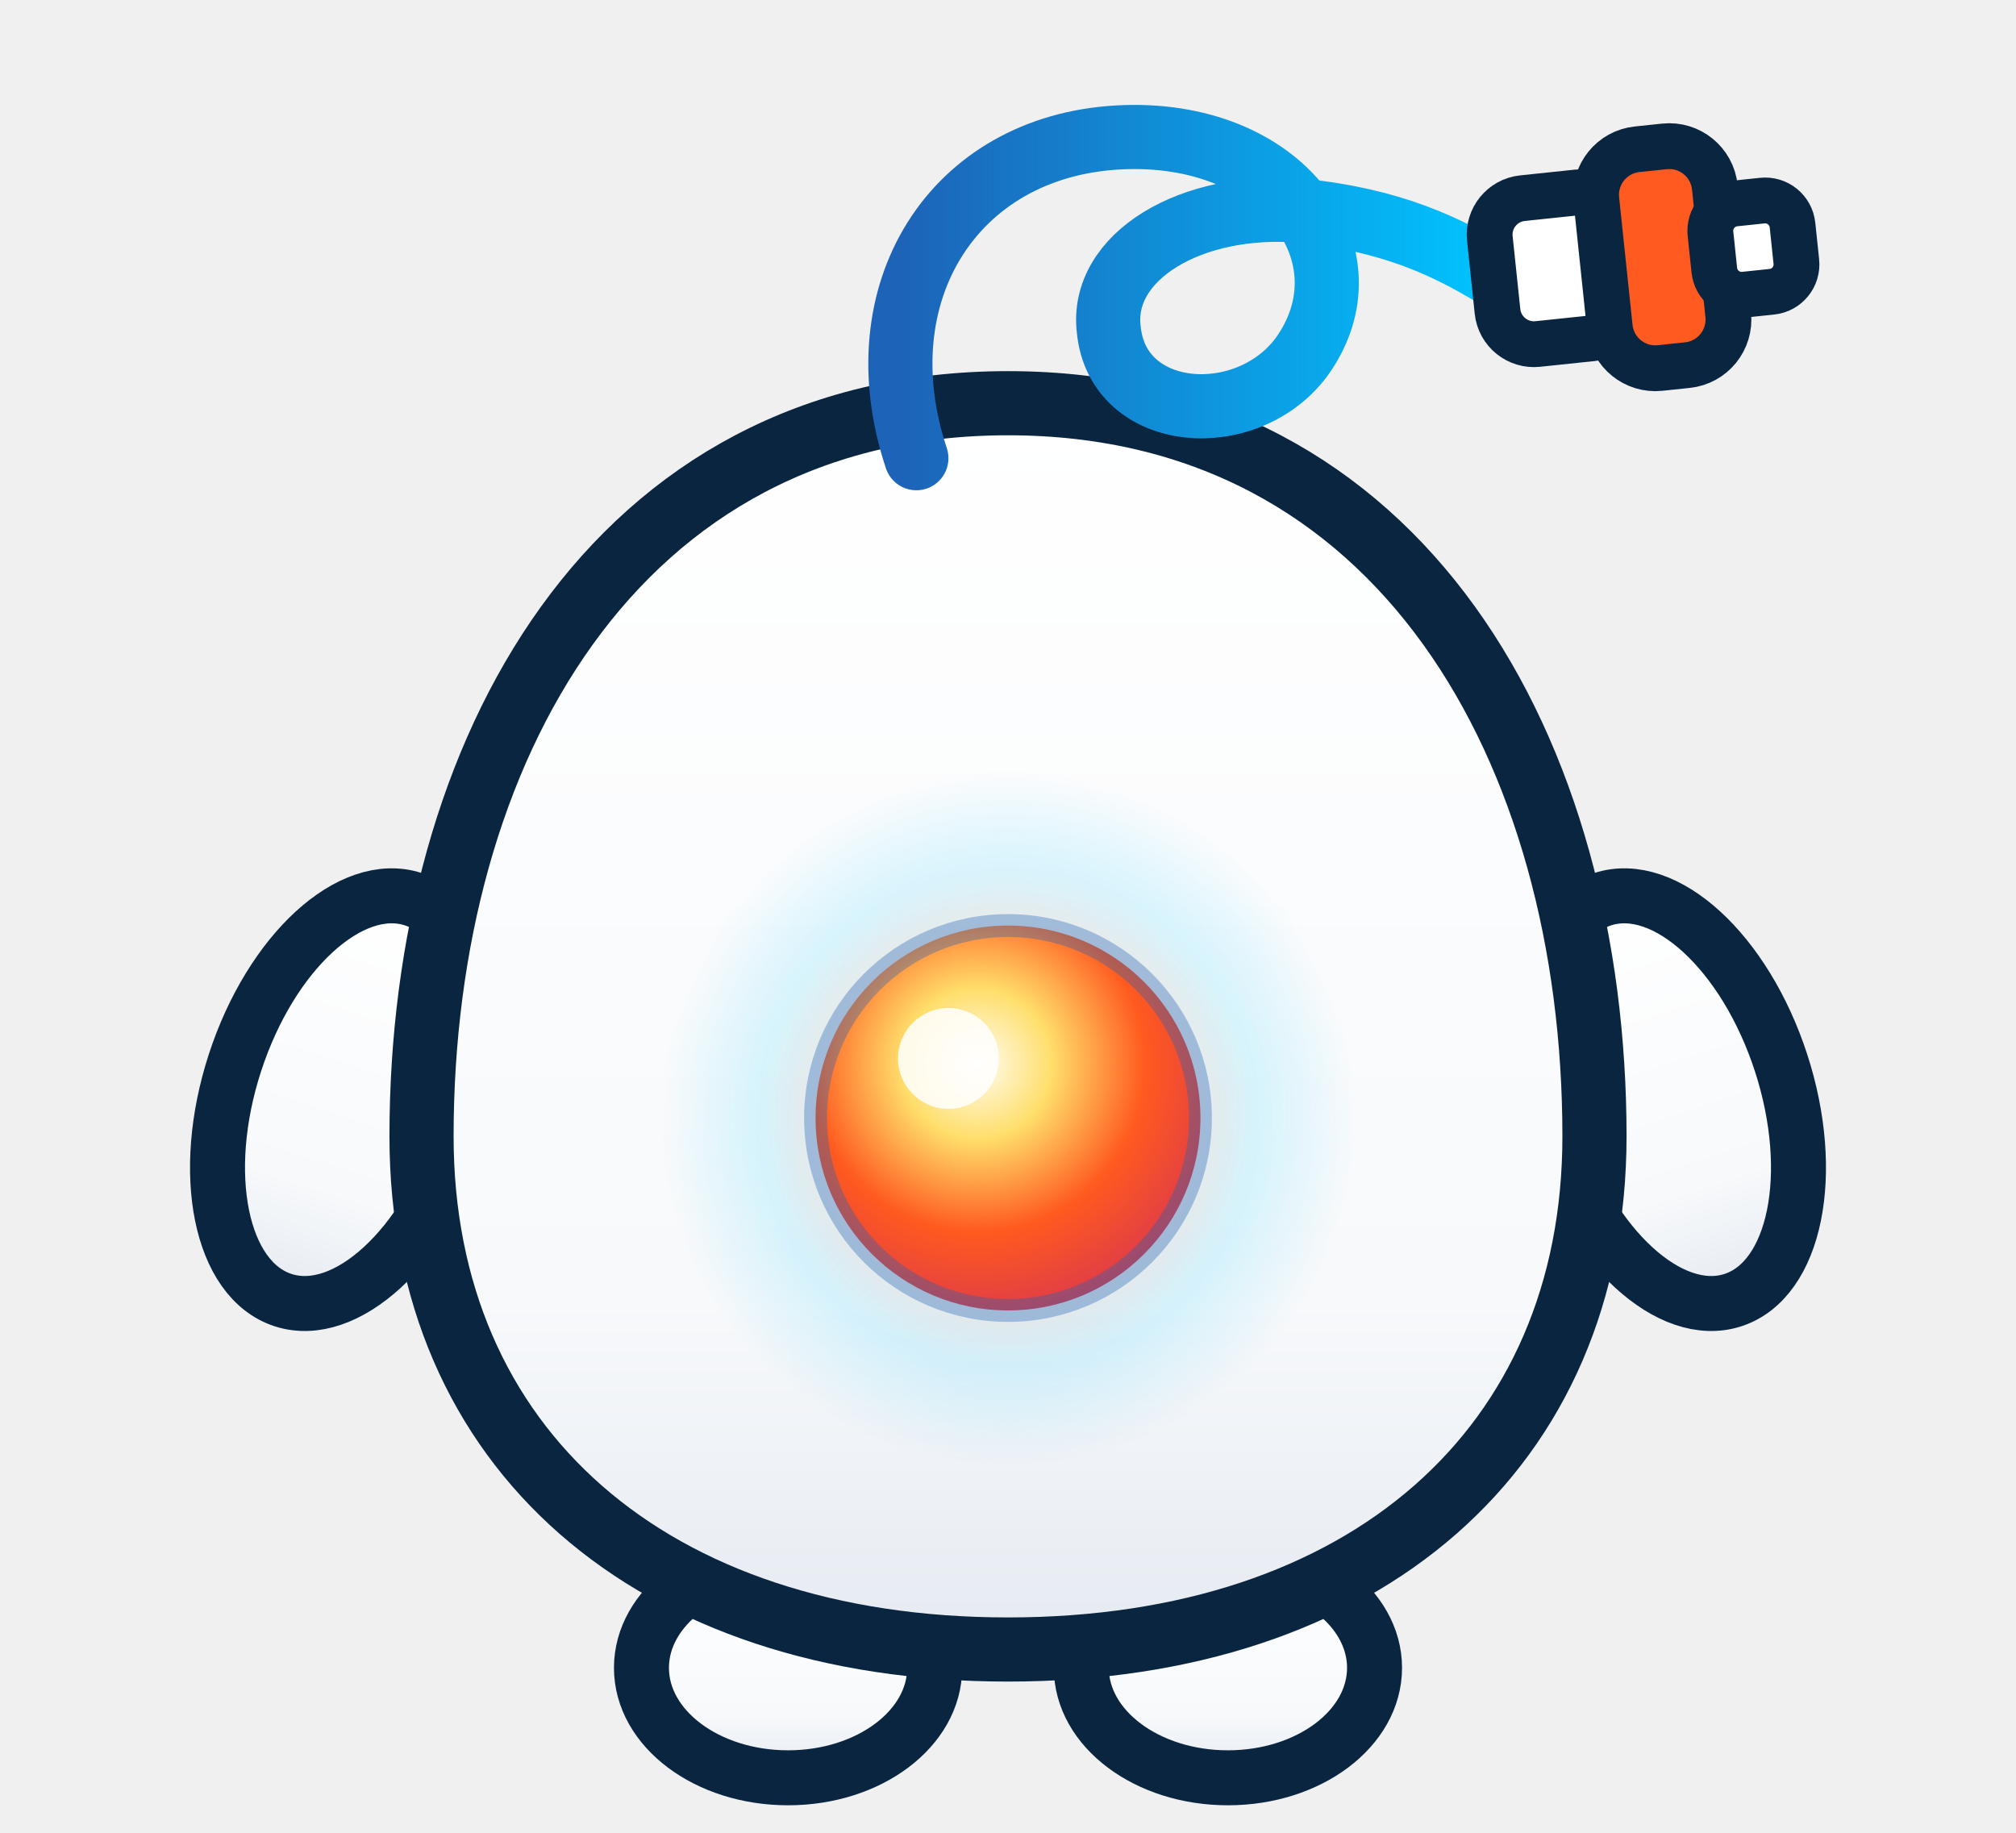
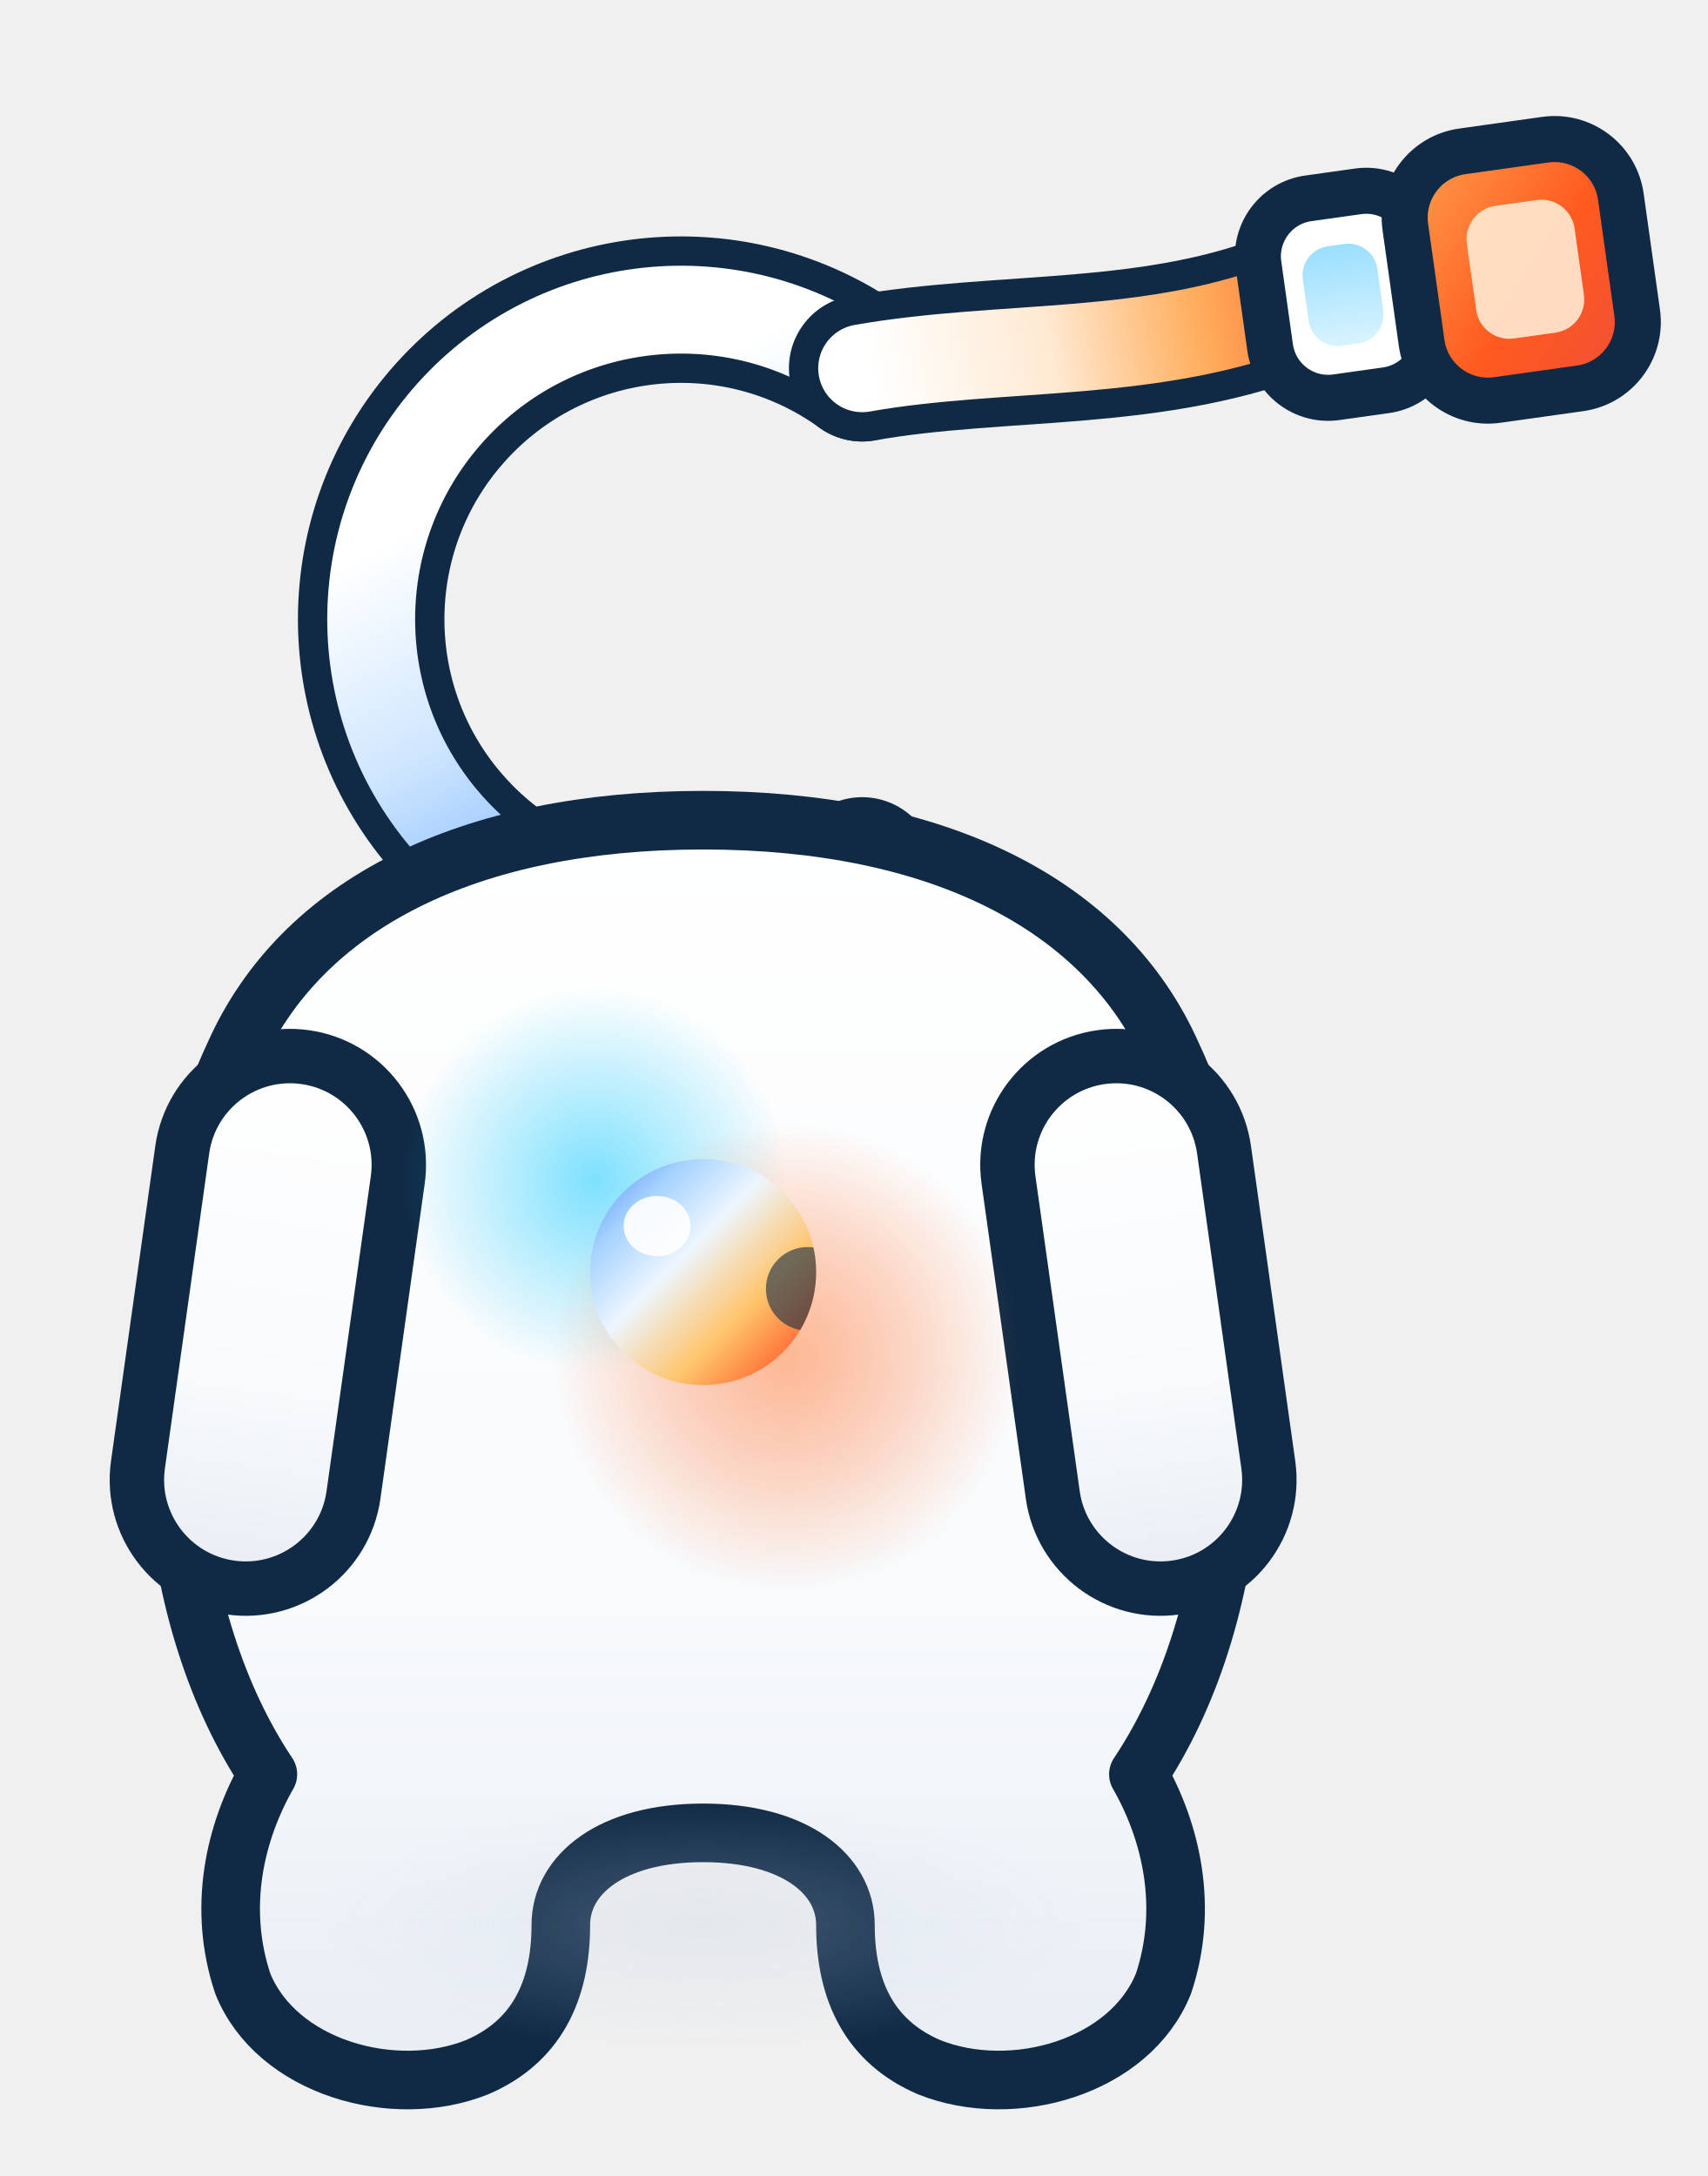
- <svg xmlns="http://www.w3.org/2000/svg" viewBox="0 0 220 200" fill="none">
+ <svg xmlns="http://www.w3.org/2000/svg" viewBox="36 0 204 260" fill="none">
  <defs>
    <linearGradient id="body" x1="0" y1="0" x2="0" y2="1">
      <stop offset="0%" stop-color="#FFFFFF" />
-       <stop offset="72%" stop-color="#F7F9FB" />
-       <stop offset="100%" stop-color="#E5EAF1" />
+       <stop offset="62%" stop-color="#F8FAFC" />
+       <stop offset="100%" stop-color="#E8EDF4" />
    </linearGradient>
-     <linearGradient id="cable" x1="0" y1="0" x2="1" y2="0">
-       <stop offset="0%" stop-color="#1D63B8" />
-       <stop offset="100%" stop-color="#00C4FF" />
+     <linearGradient id="loop" gradientUnits="userSpaceOnUse" x1="139" y1="110" x2="96" y2="32">
+       <stop offset="0%" stop-color="#3E8BFF" />
+       <stop offset="20%" stop-color="#7BB6FF" />
+       <stop offset="48%" stop-color="#CFE6FF" />
+       <stop offset="75%" stop-color="#FFFFFF" />
+       <stop offset="100%" stop-color="#FFFFFF" />
    </linearGradient>
-     <radialGradient id="orb" cx="0.42" cy="0.36" r="0.75">
-       <stop offset="0%" stop-color="#FFFDF4" />
-       <stop offset="26%" stop-color="#FFDE6B" />
-       <stop offset="58%" stop-color="#FF5A1F" />
-       <stop offset="86%" stop-color="#E23E45" />
-       <stop offset="100%" stop-color="#C93B5E" />
+     <linearGradient id="arm" gradientUnits="userSpaceOnUse" x1="140" y1="44" x2="196" y2="34">
+       <stop offset="0%" stop-color="#FFFFFF" />
+       <stop offset="38%" stop-color="#FFE9D2" />
+       <stop offset="68%" stop-color="#FFB061" />
+       <stop offset="100%" stop-color="#FF6A2A" />
+     </linearGradient>
+     <linearGradient id="tip" x1="0" y1="0" x2="1" y2="1">
+       <stop offset="0%" stop-color="#FFA14D" />
+       <stop offset="55%" stop-color="#FF5A1F" />
+       <stop offset="100%" stop-color="#EF4E3A" />
+     </linearGradient>
+     <linearGradient id="collar" x1="0" y1="0" x2="0" y2="1">
+       <stop offset="0%" stop-color="#9ADFFF" />
+       <stop offset="100%" stop-color="#D9F3FF" />
+     </linearGradient>
+     <linearGradient id="orb" x1="0" y1="0" x2="1" y2="1">
+       <stop offset="0%" stop-color="#4E8EF7" />
+       <stop offset="22%" stop-color="#A8D4FF" />
+       <stop offset="42%" stop-color="#EDF5FF" />
+       <stop offset="68%" stop-color="#FFC46B" />
+       <stop offset="85%" stop-color="#FF7A3D" />
+       <stop offset="100%" stop-color="#F04E38" />
+     </linearGradient>
+     <radialGradient id="glowW" cx="0.5" cy="0.5" r="0.5">
+       <stop offset="0%" stop-color="#FF8A4D" stop-opacity="0.6" />
+       <stop offset="55%" stop-color="#FF7A3D" stop-opacity="0.28" />
+       <stop offset="100%" stop-color="#FF7A3D" stop-opacity="0" />
    </radialGradient>
-     <radialGradient id="glow" cx="0.5" cy="0.5" r="0.5">
-       <stop offset="0%" stop-color="rgba(255,90,31,0.5)" />
-       <stop offset="45%" stop-color="rgba(255,122,69,0.2)" />
-       <stop offset="72%" stop-color="rgba(0,196,255,0.14)" />
-       <stop offset="100%" stop-color="rgba(0,196,255,0)" />
+     <radialGradient id="glowC" cx="0.5" cy="0.5" r="0.5">
+       <stop offset="0%" stop-color="#00C4FF" stop-opacity="0.5" />
+       <stop offset="60%" stop-color="#00C4FF" stop-opacity="0.2" />
+       <stop offset="100%" stop-color="#00C4FF" stop-opacity="0" />
    </radialGradient>
+     <radialGradient id="shade" cx="0.5" cy="0.5" r="0.5">
+       <stop offset="0%" stop-color="#C4D2E4" stop-opacity="0.5" />
+       <stop offset="70%" stop-color="#C4D2E4" stop-opacity="0.16" />
+       <stop offset="100%" stop-color="#C4D2E4" stop-opacity="0" />
+     </radialGradient>
+     <clipPath id="orbclip">
+       <circle cx="120" cy="152" r="13.5" />
+     </clipPath>
  </defs>
-   <g stroke="#0A2540" stroke-width="6">
-     <ellipse cx="86" cy="182" rx="16" ry="12" fill="url(#body)" />
-     <ellipse cx="134" cy="182" rx="16" ry="12" fill="url(#body)" />
-     <ellipse cx="38" cy="120" rx="13" ry="23" transform="rotate(18 38 120)" fill="url(#body)" />
-     <ellipse cx="182" cy="120" rx="13" ry="23" transform="rotate(-18 182 120)" fill="url(#body)" />
+   <g stroke-linecap="round" stroke-linejoin="round" fill="none">
+     <path d="M 139 44 A 37 37 0 1 0 139 104" stroke="#102A45" stroke-width="17.5" />
+     <path d="M 139 44 A 37 37 0 1 0 139 104" stroke="url(#loop)" stroke-width="10.5" />
+     <path d="M 191 36 C 174 43 156 41 139 44" stroke="#102A45" stroke-width="17.5" />
+     <path d="M 191 36 C 174 43 156 41 139 44" stroke="url(#arm)" stroke-width="10.5" />
  </g>
-   <path d="M110 44 C153 44 174 82 174 124 C174 158 149 180 110 180 C71 180 46 158 46 124 C46 82 67 44 110 44 Z" fill="url(#body)" stroke="#0A2540" stroke-width="7" />
-   <circle cx="110" cy="122" r="38" fill="url(#glow)" />
-   <circle cx="110" cy="122" r="21" fill="url(#orb)" stroke="#1D63B8" stroke-opacity="0.35" stroke-width="2.5" />
-   <circle cx="103.5" cy="115.5" r="5.5" fill="#FFFFFF" opacity="0.85" />
-   <path d="M100 50 C94 32 104 16 122 15 C140 14 150 28 142 39 C136 47 122 46 121 36 C120 28 130 22 142 23 C152 24 158 27 163 30" stroke="url(#cable)" stroke-width="7" stroke-linecap="round" />
-   <g transform="translate(163 30) rotate(-6)">
-     <rect x="0" y="-8" width="14" height="16" rx="4" fill="#FFFFFF" stroke="#0A2540" stroke-width="5" />
-     <rect x="12" y="-12" width="13" height="24" rx="5" fill="#FF5A1F" stroke="#0A2540" stroke-width="5" />
-     <rect x="24" y="-5" width="9" height="10" rx="3" fill="#FFFFFF" stroke="#0A2540" stroke-width="5" />
+   <g transform="translate(191 36) rotate(-8)">
+     <rect x="-4" y="-12" width="20" height="24" rx="7" fill="#FFFFFF" stroke="#102A45" stroke-width="5.5" />
+     <rect x="1" y="-6" width="9" height="12" rx="3.5" fill="url(#collar)" />
+     <rect x="14" y="-15" width="26" height="30" rx="8" fill="url(#tip)" stroke="#102A45" stroke-width="5.5" />
+     <rect x="21" y="-8" width="13" height="16" rx="4" fill="#FFE3C8" opacity="0.95" />
  </g>
+   <path d="M 120 98 C 148 98 168 108 176 126 C 183 141 185 159 183 177 C 182 191 178 203 172 212 C 176 219 178 228 175 237 C 171 247 157 251 147 247 C 140 244 137 238 137 230 C 137 224 131 219 120 219 C 109 219 103 224 103 230 C 103 238 100 244 93 247 C 83 251 69 247 65 237 C 62 228 64 219 68 212 C 62 203 58 191 57 177 C 55 159 57 141 64 126 C 72 108 92 98 120 98 Z" fill="url(#body)" stroke="#102A45" stroke-width="7" stroke-linejoin="round" />
+   <ellipse cx="120" cy="230" rx="46" ry="15" fill="url(#shade)" opacity="0.55" />
+   <rect x="55" y="126" width="26" height="64" rx="13" transform="rotate(8 68 158)" fill="url(#body)" stroke="#102A45" stroke-width="6.5" stroke-linejoin="round" />
+   <rect x="159" y="126" width="26" height="64" rx="13" transform="rotate(-8 172 158)" fill="url(#body)" stroke="#102A45" stroke-width="6.5" stroke-linejoin="round" />
+   <circle cx="107" cy="141" r="23" fill="url(#glowC)" />
+   <circle cx="130" cy="162" r="28" fill="url(#glowW)" />
+   <circle cx="120" cy="152" r="13.5" fill="url(#orb)" />
+   <circle cx="132.5" cy="154" r="5" fill="#102A45" opacity="0.6" clip-path="url(#orbclip)" />
+   <ellipse cx="114.5" cy="146.5" rx="4" ry="3.6" fill="#FFFFFF" opacity="0.9" />
</svg>
